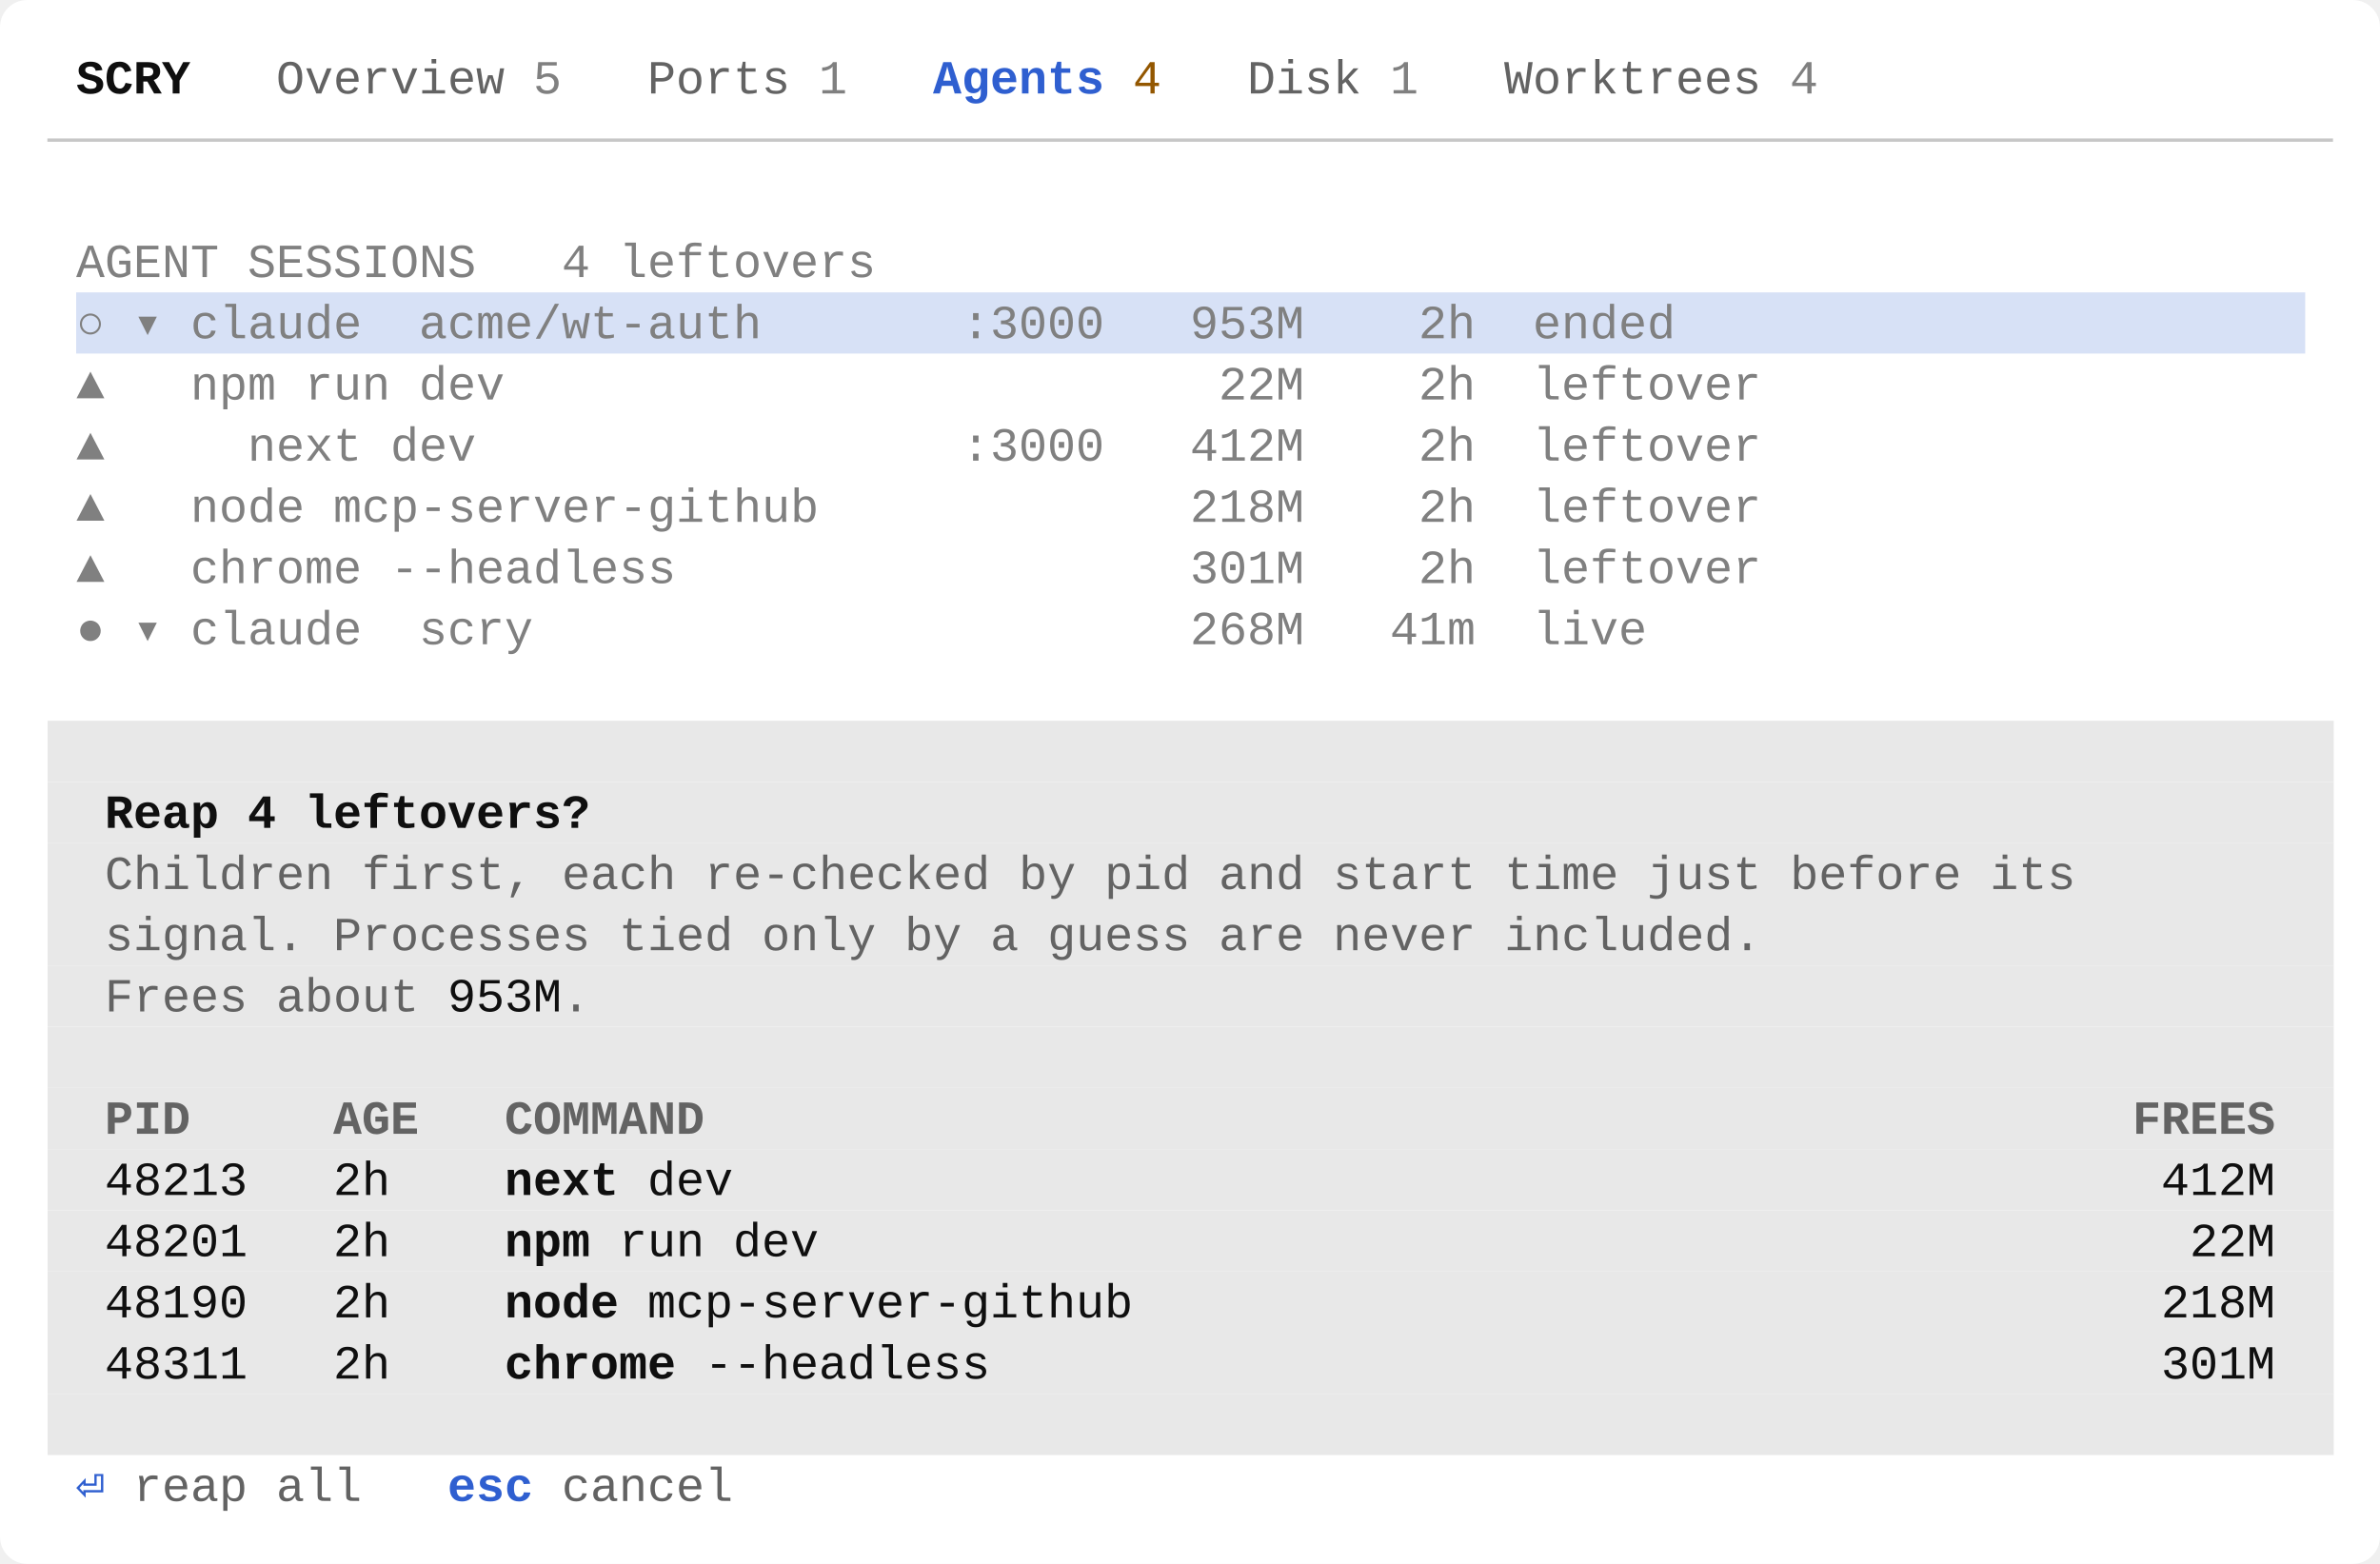
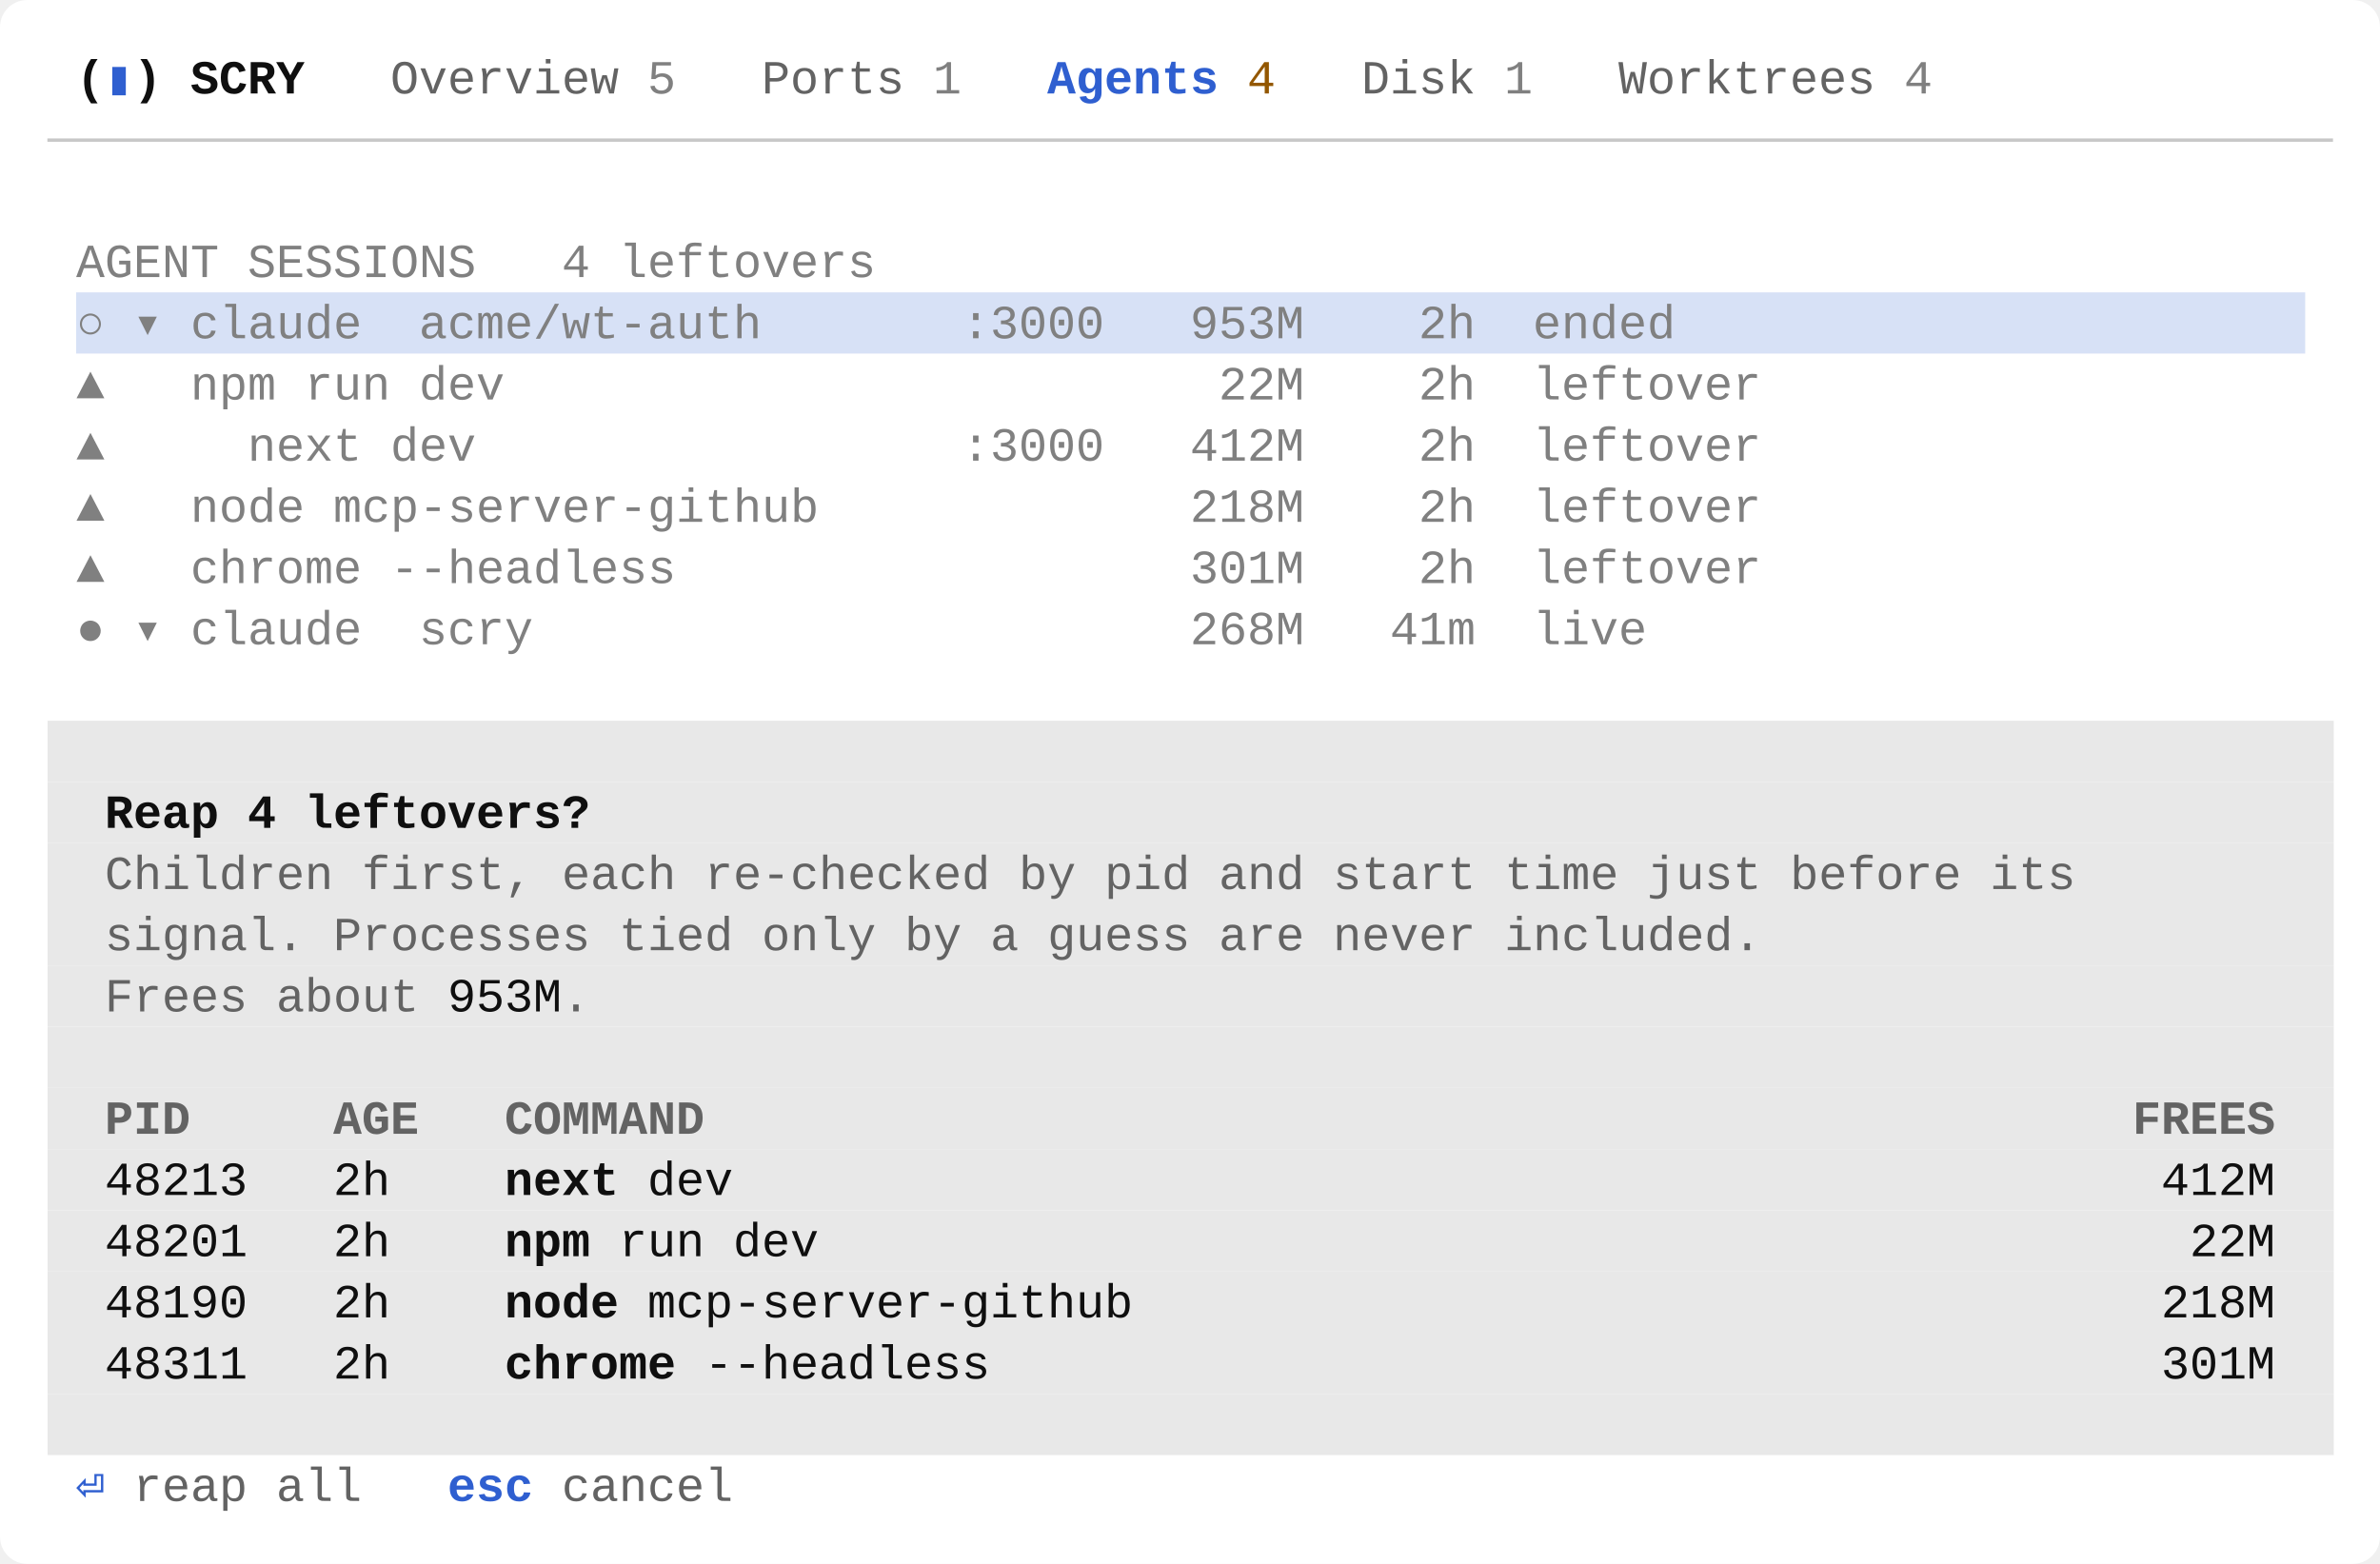
<svg xmlns="http://www.w3.org/2000/svg" width="700" height="460" viewBox="0 0 700 460">
  <style>text{font-family:ui-monospace,SFMono-Regular,"SF Mono",Menlo,Consolas,"Liberation Mono","DejaVu Sans Mono",monospace;font-size:14px;white-space:pre}</style>
  <rect width="700" height="460" rx="8" fill="#ffffff" />
  <g transform="translate(14 14)">
-     <text x="8.4" y="13.5" fill="#0f0f0f" textLength="33.6" lengthAdjust="spacingAndGlyphs" xml:space="preserve" font-weight="700">SCRY</text>
-     <text x="67.2" y="13.5" fill="#636363" textLength="67.2" lengthAdjust="spacingAndGlyphs" xml:space="preserve">Overview</text>
-     <text x="142.8" y="13.5" fill="#808080" textLength="8.4" lengthAdjust="spacingAndGlyphs" xml:space="preserve">5</text>
-     <text x="176.4" y="13.5" fill="#636363" textLength="42.0" lengthAdjust="spacingAndGlyphs" xml:space="preserve">Ports</text>
-     <text x="226.8" y="13.5" fill="#808080" textLength="8.4" lengthAdjust="spacingAndGlyphs" xml:space="preserve">1</text>
-     <text x="260.4" y="13.5" fill="#2f5fd0" textLength="50.4" lengthAdjust="spacingAndGlyphs" xml:space="preserve" font-weight="700">Agents</text>
-     <text x="319.2" y="13.5" fill="#935700" textLength="8.4" lengthAdjust="spacingAndGlyphs" xml:space="preserve">4</text>
-     <text x="352.8" y="13.5" fill="#636363" textLength="33.6" lengthAdjust="spacingAndGlyphs" xml:space="preserve">Disk</text>
-     <text x="394.8" y="13.5" fill="#808080" textLength="8.4" lengthAdjust="spacingAndGlyphs" xml:space="preserve">1</text>
-     <text x="428.4" y="13.5" fill="#636363" textLength="75.6" lengthAdjust="spacingAndGlyphs" xml:space="preserve">Worktrees</text>
-     <text x="512.4" y="13.5" fill="#808080" textLength="8.4" lengthAdjust="spacingAndGlyphs" xml:space="preserve">4</text>
+     <text x="8.4" y="13.5" fill="#0f0f0f" textLength="8.4" lengthAdjust="spacingAndGlyphs" xml:space="preserve" font-weight="700">(</text>
+     <text x="16.8" y="13.5" fill="#2f5fd0" textLength="8.4" lengthAdjust="spacingAndGlyphs" xml:space="preserve">▮</text>
+     <text x="25.2" y="13.5" fill="#0f0f0f" textLength="50.4" lengthAdjust="spacingAndGlyphs" xml:space="preserve" font-weight="700">) SCRY</text>
+     <text x="100.8" y="13.5" fill="#636363" textLength="67.2" lengthAdjust="spacingAndGlyphs" xml:space="preserve">Overview</text>
+     <text x="176.4" y="13.5" fill="#808080" textLength="8.4" lengthAdjust="spacingAndGlyphs" xml:space="preserve">5</text>
+     <text x="210.0" y="13.5" fill="#636363" textLength="42.0" lengthAdjust="spacingAndGlyphs" xml:space="preserve">Ports</text>
+     <text x="260.4" y="13.5" fill="#808080" textLength="8.4" lengthAdjust="spacingAndGlyphs" xml:space="preserve">1</text>
+     <text x="294.0" y="13.5" fill="#2f5fd0" textLength="50.4" lengthAdjust="spacingAndGlyphs" xml:space="preserve" font-weight="700">Agents</text>
+     <text x="352.8" y="13.5" fill="#935700" textLength="8.4" lengthAdjust="spacingAndGlyphs" xml:space="preserve">4</text>
+     <text x="386.4" y="13.5" fill="#636363" textLength="33.6" lengthAdjust="spacingAndGlyphs" xml:space="preserve">Disk</text>
+     <text x="428.4" y="13.5" fill="#808080" textLength="8.4" lengthAdjust="spacingAndGlyphs" xml:space="preserve">1</text>
+     <text x="462.0" y="13.5" fill="#636363" textLength="75.6" lengthAdjust="spacingAndGlyphs" xml:space="preserve">Worktrees</text>
+     <text x="546.0" y="13.5" fill="#808080" textLength="8.4" lengthAdjust="spacingAndGlyphs" xml:space="preserve">4</text>
    <text x="0.0" y="31.5" fill="#c7c7c7" textLength="672.0" lengthAdjust="spacingAndGlyphs" xml:space="preserve">────────────────────────────────────────────────────────────────────────────────</text>
    <text x="8.4" y="67.5" fill="#808080" textLength="117.6" lengthAdjust="spacingAndGlyphs" xml:space="preserve">AGENT SESSIONS</text>
    <text x="151.2" y="67.5" fill="#808080" textLength="92.4" lengthAdjust="spacingAndGlyphs" xml:space="preserve">4 leftovers</text>
    <rect x="8.4" y="72" width="655.6" height="18" fill="#d7e1f6" />
    <text x="8.4" y="85.5" fill="#808080" textLength="84.0" lengthAdjust="spacingAndGlyphs" xml:space="preserve">○ ▾ claude</text>
    <text x="109.2" y="85.5" fill="#808080" textLength="100.8" lengthAdjust="spacingAndGlyphs" xml:space="preserve">acme/wt-auth</text>
    <text x="268.8" y="85.5" fill="#808080" textLength="42.0" lengthAdjust="spacingAndGlyphs" xml:space="preserve">:3000</text>
    <text x="336.0" y="85.5" fill="#808080" textLength="33.6" lengthAdjust="spacingAndGlyphs" xml:space="preserve">953M</text>
    <text x="403.2" y="85.5" fill="#808080" textLength="16.8" lengthAdjust="spacingAndGlyphs" xml:space="preserve">2h</text>
    <text x="436.8" y="85.5" fill="#808080" textLength="42.0" lengthAdjust="spacingAndGlyphs" xml:space="preserve">ended</text>
    <text x="8.4" y="103.5" fill="#808080" textLength="8.4" lengthAdjust="spacingAndGlyphs" xml:space="preserve">▲</text>
    <text x="42.0" y="103.5" fill="#808080" textLength="92.4" lengthAdjust="spacingAndGlyphs" xml:space="preserve">npm run dev</text>
    <text x="344.4" y="103.5" fill="#808080" textLength="25.2" lengthAdjust="spacingAndGlyphs" xml:space="preserve">22M</text>
    <text x="403.2" y="103.5" fill="#808080" textLength="16.8" lengthAdjust="spacingAndGlyphs" xml:space="preserve">2h</text>
    <text x="436.8" y="103.5" fill="#808080" textLength="67.2" lengthAdjust="spacingAndGlyphs" xml:space="preserve">leftover</text>
    <text x="8.4" y="121.5" fill="#808080" textLength="8.4" lengthAdjust="spacingAndGlyphs" xml:space="preserve">▲</text>
    <text x="58.8" y="121.5" fill="#808080" textLength="67.2" lengthAdjust="spacingAndGlyphs" xml:space="preserve">next dev</text>
    <text x="268.8" y="121.5" fill="#808080" textLength="42.0" lengthAdjust="spacingAndGlyphs" xml:space="preserve">:3000</text>
    <text x="336.0" y="121.5" fill="#808080" textLength="33.6" lengthAdjust="spacingAndGlyphs" xml:space="preserve">412M</text>
    <text x="403.2" y="121.5" fill="#808080" textLength="16.8" lengthAdjust="spacingAndGlyphs" xml:space="preserve">2h</text>
    <text x="436.8" y="121.5" fill="#808080" textLength="67.2" lengthAdjust="spacingAndGlyphs" xml:space="preserve">leftover</text>
    <text x="8.4" y="139.5" fill="#808080" textLength="8.4" lengthAdjust="spacingAndGlyphs" xml:space="preserve">▲</text>
    <text x="42.0" y="139.5" fill="#808080" textLength="184.8" lengthAdjust="spacingAndGlyphs" xml:space="preserve">node mcp-server-github</text>
    <text x="336.0" y="139.5" fill="#808080" textLength="33.6" lengthAdjust="spacingAndGlyphs" xml:space="preserve">218M</text>
    <text x="403.2" y="139.5" fill="#808080" textLength="16.8" lengthAdjust="spacingAndGlyphs" xml:space="preserve">2h</text>
    <text x="436.8" y="139.5" fill="#808080" textLength="67.2" lengthAdjust="spacingAndGlyphs" xml:space="preserve">leftover</text>
    <text x="8.4" y="157.5" fill="#808080" textLength="8.4" lengthAdjust="spacingAndGlyphs" xml:space="preserve">▲</text>
    <text x="42.0" y="157.5" fill="#808080" textLength="142.8" lengthAdjust="spacingAndGlyphs" xml:space="preserve">chrome --headless</text>
    <text x="336.0" y="157.5" fill="#808080" textLength="33.6" lengthAdjust="spacingAndGlyphs" xml:space="preserve">301M</text>
    <text x="403.2" y="157.5" fill="#808080" textLength="16.8" lengthAdjust="spacingAndGlyphs" xml:space="preserve">2h</text>
    <text x="436.8" y="157.5" fill="#808080" textLength="67.2" lengthAdjust="spacingAndGlyphs" xml:space="preserve">leftover</text>
    <text x="8.4" y="175.5" fill="#808080" textLength="84.0" lengthAdjust="spacingAndGlyphs" xml:space="preserve">● ▾ claude</text>
    <text x="109.2" y="175.5" fill="#808080" textLength="33.6" lengthAdjust="spacingAndGlyphs" xml:space="preserve">scry</text>
    <text x="336.0" y="175.5" fill="#808080" textLength="33.6" lengthAdjust="spacingAndGlyphs" xml:space="preserve">268M</text>
    <text x="394.8" y="175.5" fill="#808080" textLength="25.2" lengthAdjust="spacingAndGlyphs" xml:space="preserve">41m</text>
    <text x="436.8" y="175.5" fill="#808080" textLength="33.6" lengthAdjust="spacingAndGlyphs" xml:space="preserve">live</text>
    <rect x="0.0" y="198" width="672.4" height="18" fill="#e8e8e8" />
    <rect x="0.0" y="216" width="672.4" height="18" fill="#e8e8e8" />
    <text x="16.8" y="229.5" fill="#0f0f0f" textLength="142.8" lengthAdjust="spacingAndGlyphs" xml:space="preserve" font-weight="700">Reap 4 leftovers?</text>
    <rect x="0.0" y="234" width="672.4" height="18" fill="#e8e8e8" />
    <text x="16.8" y="247.5" fill="#636363" textLength="579.6" lengthAdjust="spacingAndGlyphs" xml:space="preserve">Children first, each re-checked by pid and start time just before its</text>
    <rect x="0.0" y="252" width="672.4" height="18" fill="#e8e8e8" />
    <text x="16.8" y="265.5" fill="#636363" textLength="487.2" lengthAdjust="spacingAndGlyphs" xml:space="preserve">signal. Processes tied only by a guess are never included.</text>
    <rect x="0.0" y="270" width="672.4" height="18" fill="#e8e8e8" />
    <text x="16.8" y="283.5" fill="#636363" textLength="92.4" lengthAdjust="spacingAndGlyphs" xml:space="preserve">Frees about</text>
    <text x="117.6" y="283.5" fill="#0f0f0f" textLength="33.6" lengthAdjust="spacingAndGlyphs" xml:space="preserve">953M</text>
    <text x="151.2" y="283.5" fill="#636363" textLength="8.4" lengthAdjust="spacingAndGlyphs" xml:space="preserve">.</text>
    <rect x="0.0" y="288" width="672.4" height="18" fill="#e8e8e8" />
    <rect x="0.0" y="306" width="672.4" height="18" fill="#e8e8e8" />
    <text x="16.8" y="319.5" fill="#636363" textLength="25.2" lengthAdjust="spacingAndGlyphs" xml:space="preserve" font-weight="700">PID</text>
    <text x="84.0" y="319.5" fill="#636363" textLength="25.2" lengthAdjust="spacingAndGlyphs" xml:space="preserve" font-weight="700">AGE</text>
    <text x="134.4" y="319.5" fill="#636363" textLength="58.8" lengthAdjust="spacingAndGlyphs" xml:space="preserve" font-weight="700">COMMAND</text>
    <text x="613.2" y="319.5" fill="#636363" textLength="42.0" lengthAdjust="spacingAndGlyphs" xml:space="preserve" font-weight="700">FREES</text>
    <rect x="0.0" y="324" width="672.4" height="18" fill="#e8e8e8" />
    <text x="16.8" y="337.5" fill="#0f0f0f" textLength="42.0" lengthAdjust="spacingAndGlyphs" xml:space="preserve">48213</text>
    <text x="84.0" y="337.5" fill="#0f0f0f" textLength="16.8" lengthAdjust="spacingAndGlyphs" xml:space="preserve">2h</text>
    <text x="134.4" y="337.5" fill="#0f0f0f" textLength="33.6" lengthAdjust="spacingAndGlyphs" xml:space="preserve" font-weight="700">next</text>
    <text x="176.4" y="337.5" fill="#0f0f0f" textLength="25.2" lengthAdjust="spacingAndGlyphs" xml:space="preserve">dev</text>
    <text x="621.6" y="337.5" fill="#0f0f0f" textLength="33.6" lengthAdjust="spacingAndGlyphs" xml:space="preserve">412M</text>
    <rect x="0.0" y="342" width="672.4" height="18" fill="#e8e8e8" />
    <text x="16.8" y="355.5" fill="#0f0f0f" textLength="42.0" lengthAdjust="spacingAndGlyphs" xml:space="preserve">48201</text>
    <text x="84.0" y="355.5" fill="#0f0f0f" textLength="16.8" lengthAdjust="spacingAndGlyphs" xml:space="preserve">2h</text>
    <text x="134.4" y="355.5" fill="#0f0f0f" textLength="25.2" lengthAdjust="spacingAndGlyphs" xml:space="preserve" font-weight="700">npm</text>
    <text x="168.0" y="355.5" fill="#0f0f0f" textLength="58.8" lengthAdjust="spacingAndGlyphs" xml:space="preserve">run dev</text>
    <text x="630.0" y="355.5" fill="#0f0f0f" textLength="25.2" lengthAdjust="spacingAndGlyphs" xml:space="preserve">22M</text>
    <rect x="0.0" y="360" width="672.4" height="18" fill="#e8e8e8" />
    <text x="16.8" y="373.5" fill="#0f0f0f" textLength="42.0" lengthAdjust="spacingAndGlyphs" xml:space="preserve">48190</text>
    <text x="84.0" y="373.5" fill="#0f0f0f" textLength="16.8" lengthAdjust="spacingAndGlyphs" xml:space="preserve">2h</text>
    <text x="134.4" y="373.5" fill="#0f0f0f" textLength="33.6" lengthAdjust="spacingAndGlyphs" xml:space="preserve" font-weight="700">node</text>
    <text x="176.4" y="373.5" fill="#0f0f0f" textLength="142.8" lengthAdjust="spacingAndGlyphs" xml:space="preserve">mcp-server-github</text>
    <text x="621.6" y="373.5" fill="#0f0f0f" textLength="33.6" lengthAdjust="spacingAndGlyphs" xml:space="preserve">218M</text>
    <rect x="0.0" y="378" width="672.4" height="18" fill="#e8e8e8" />
    <text x="16.8" y="391.5" fill="#0f0f0f" textLength="42.0" lengthAdjust="spacingAndGlyphs" xml:space="preserve">48311</text>
    <text x="84.0" y="391.5" fill="#0f0f0f" textLength="16.8" lengthAdjust="spacingAndGlyphs" xml:space="preserve">2h</text>
    <text x="134.4" y="391.5" fill="#0f0f0f" textLength="50.4" lengthAdjust="spacingAndGlyphs" xml:space="preserve" font-weight="700">chrome</text>
    <text x="193.2" y="391.5" fill="#0f0f0f" textLength="84.0" lengthAdjust="spacingAndGlyphs" xml:space="preserve">--headless</text>
    <text x="621.6" y="391.5" fill="#0f0f0f" textLength="33.6" lengthAdjust="spacingAndGlyphs" xml:space="preserve">301M</text>
    <rect x="0.0" y="396" width="672.4" height="18" fill="#e8e8e8" />
    <text x="8.4" y="427.5" fill="#2f5fd0" textLength="8.4" lengthAdjust="spacingAndGlyphs" xml:space="preserve" font-weight="700">⏎</text>
    <text x="25.2" y="427.5" fill="#636363" textLength="67.2" lengthAdjust="spacingAndGlyphs" xml:space="preserve">reap all</text>
    <text x="117.6" y="427.5" fill="#2f5fd0" textLength="25.2" lengthAdjust="spacingAndGlyphs" xml:space="preserve" font-weight="700">esc</text>
    <text x="151.2" y="427.5" fill="#636363" textLength="50.4" lengthAdjust="spacingAndGlyphs" xml:space="preserve">cancel</text>
  </g>
</svg>
